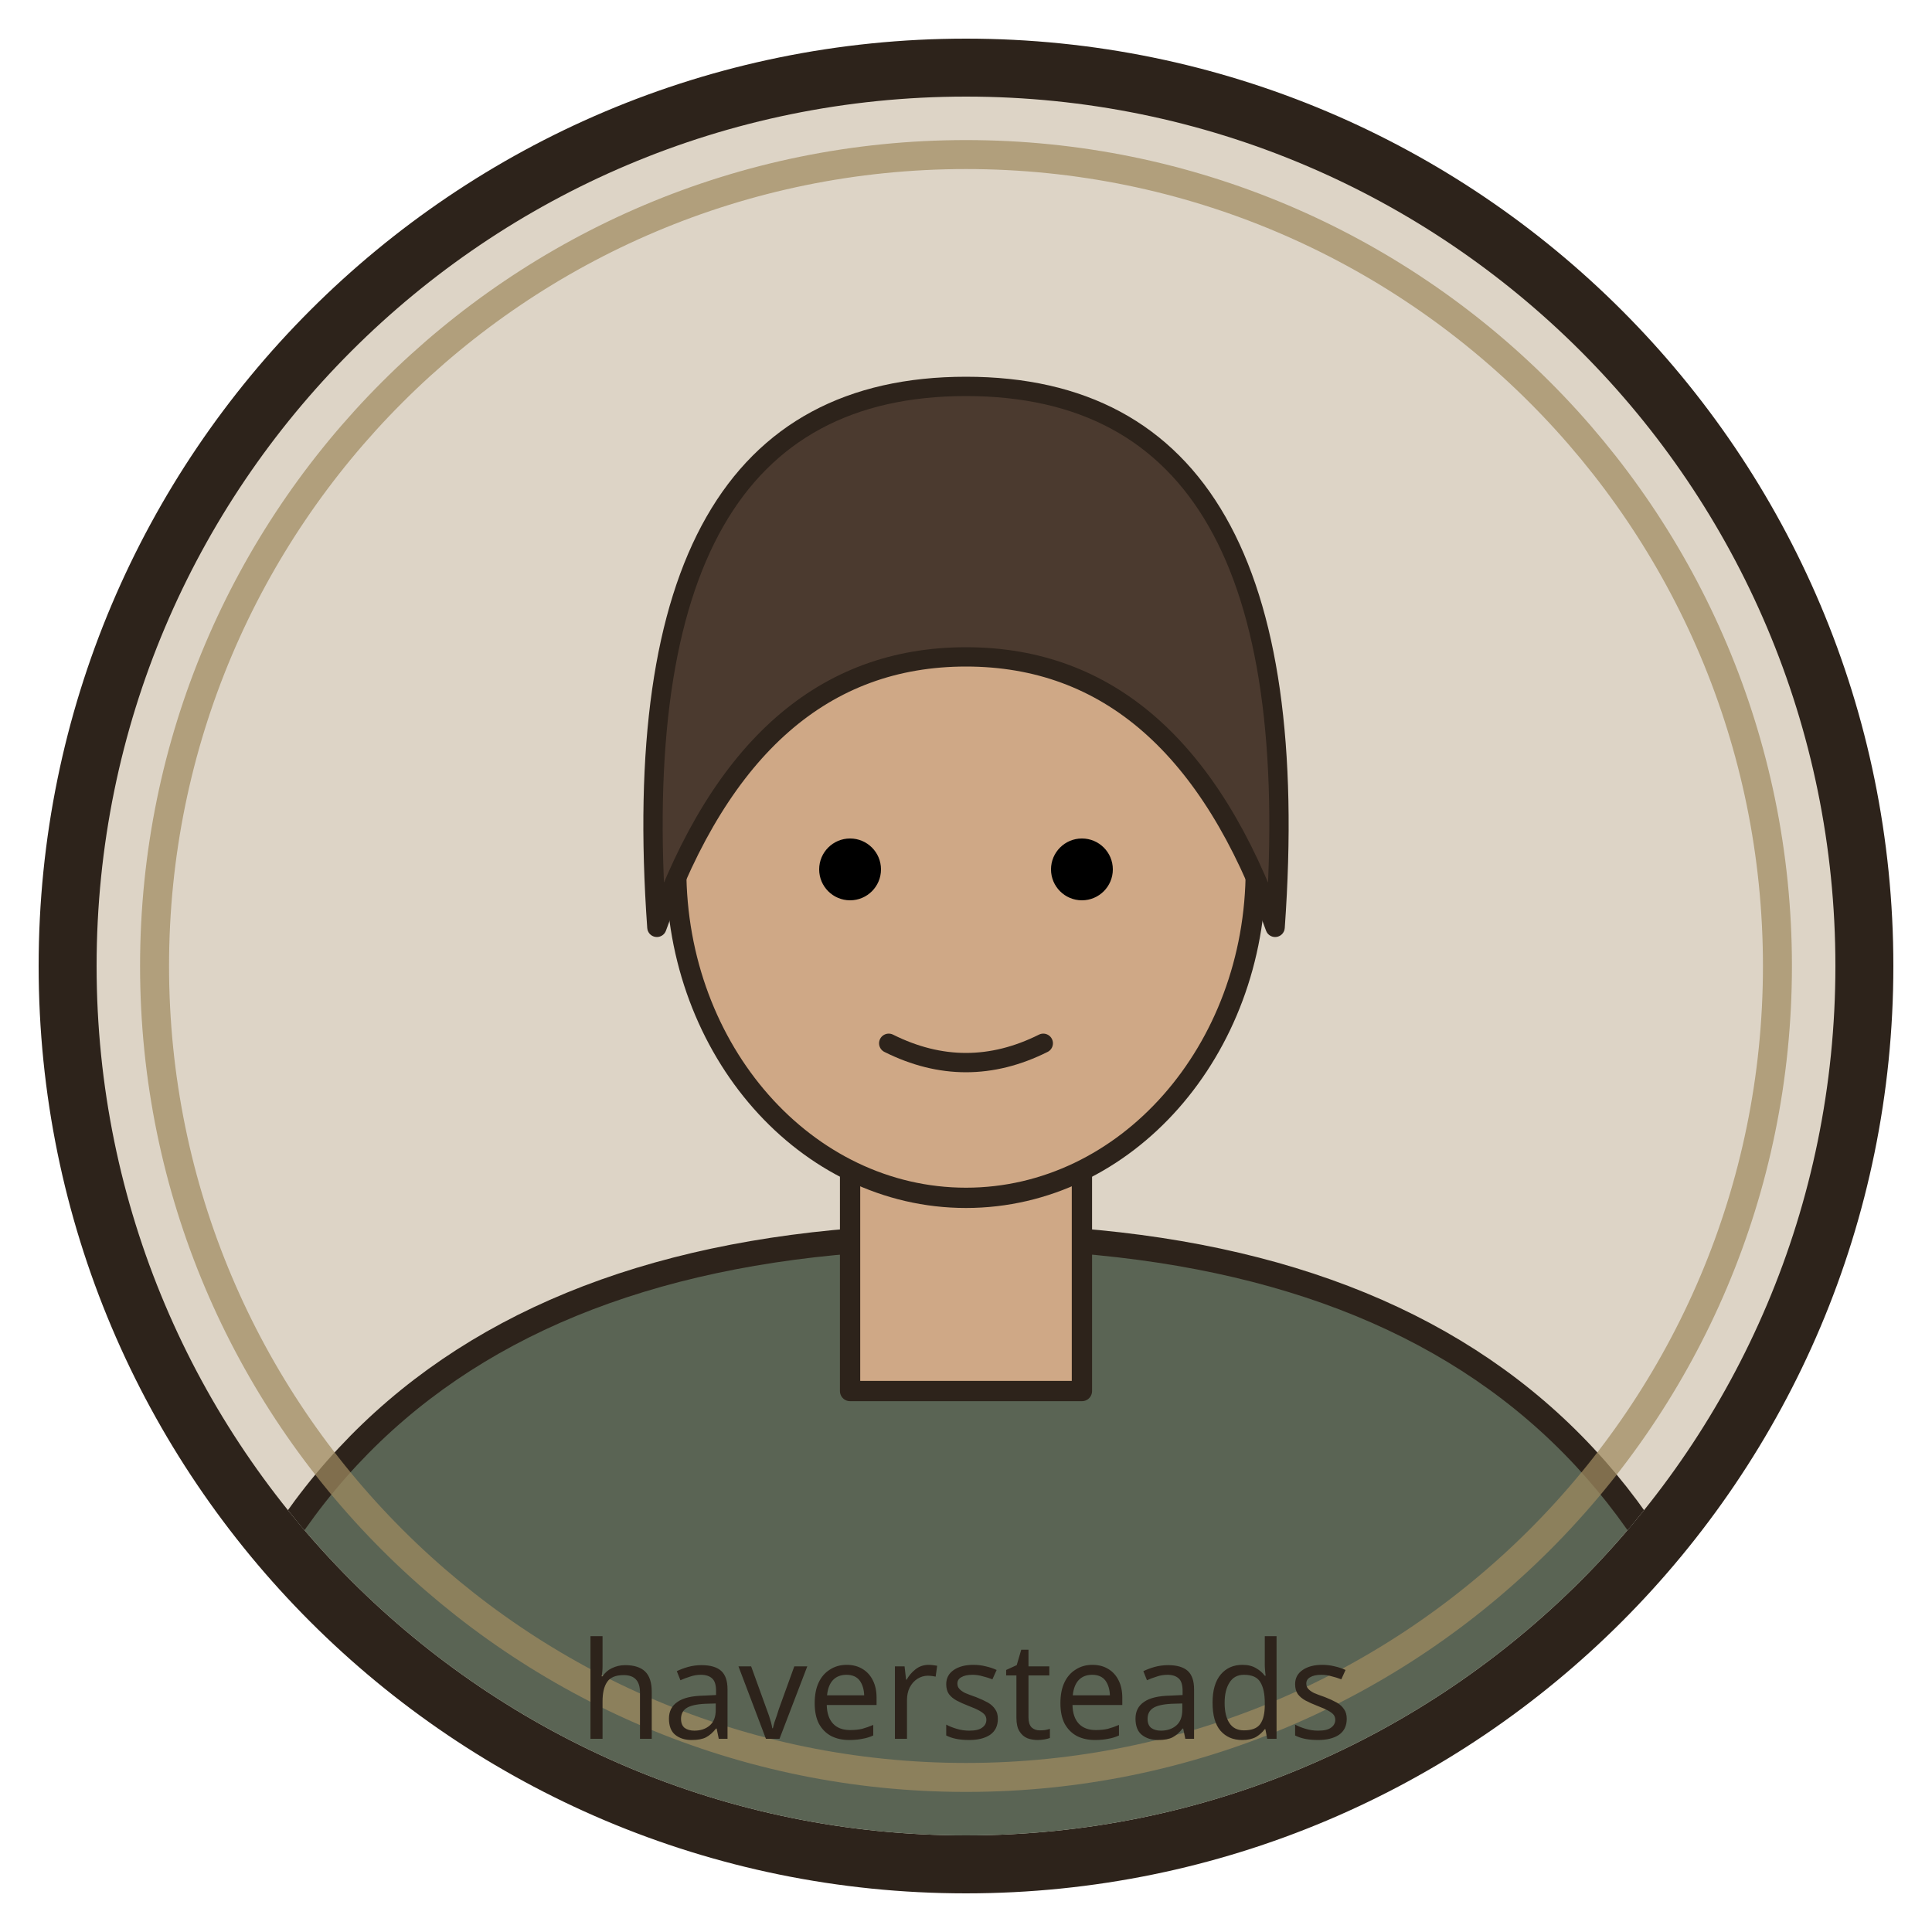
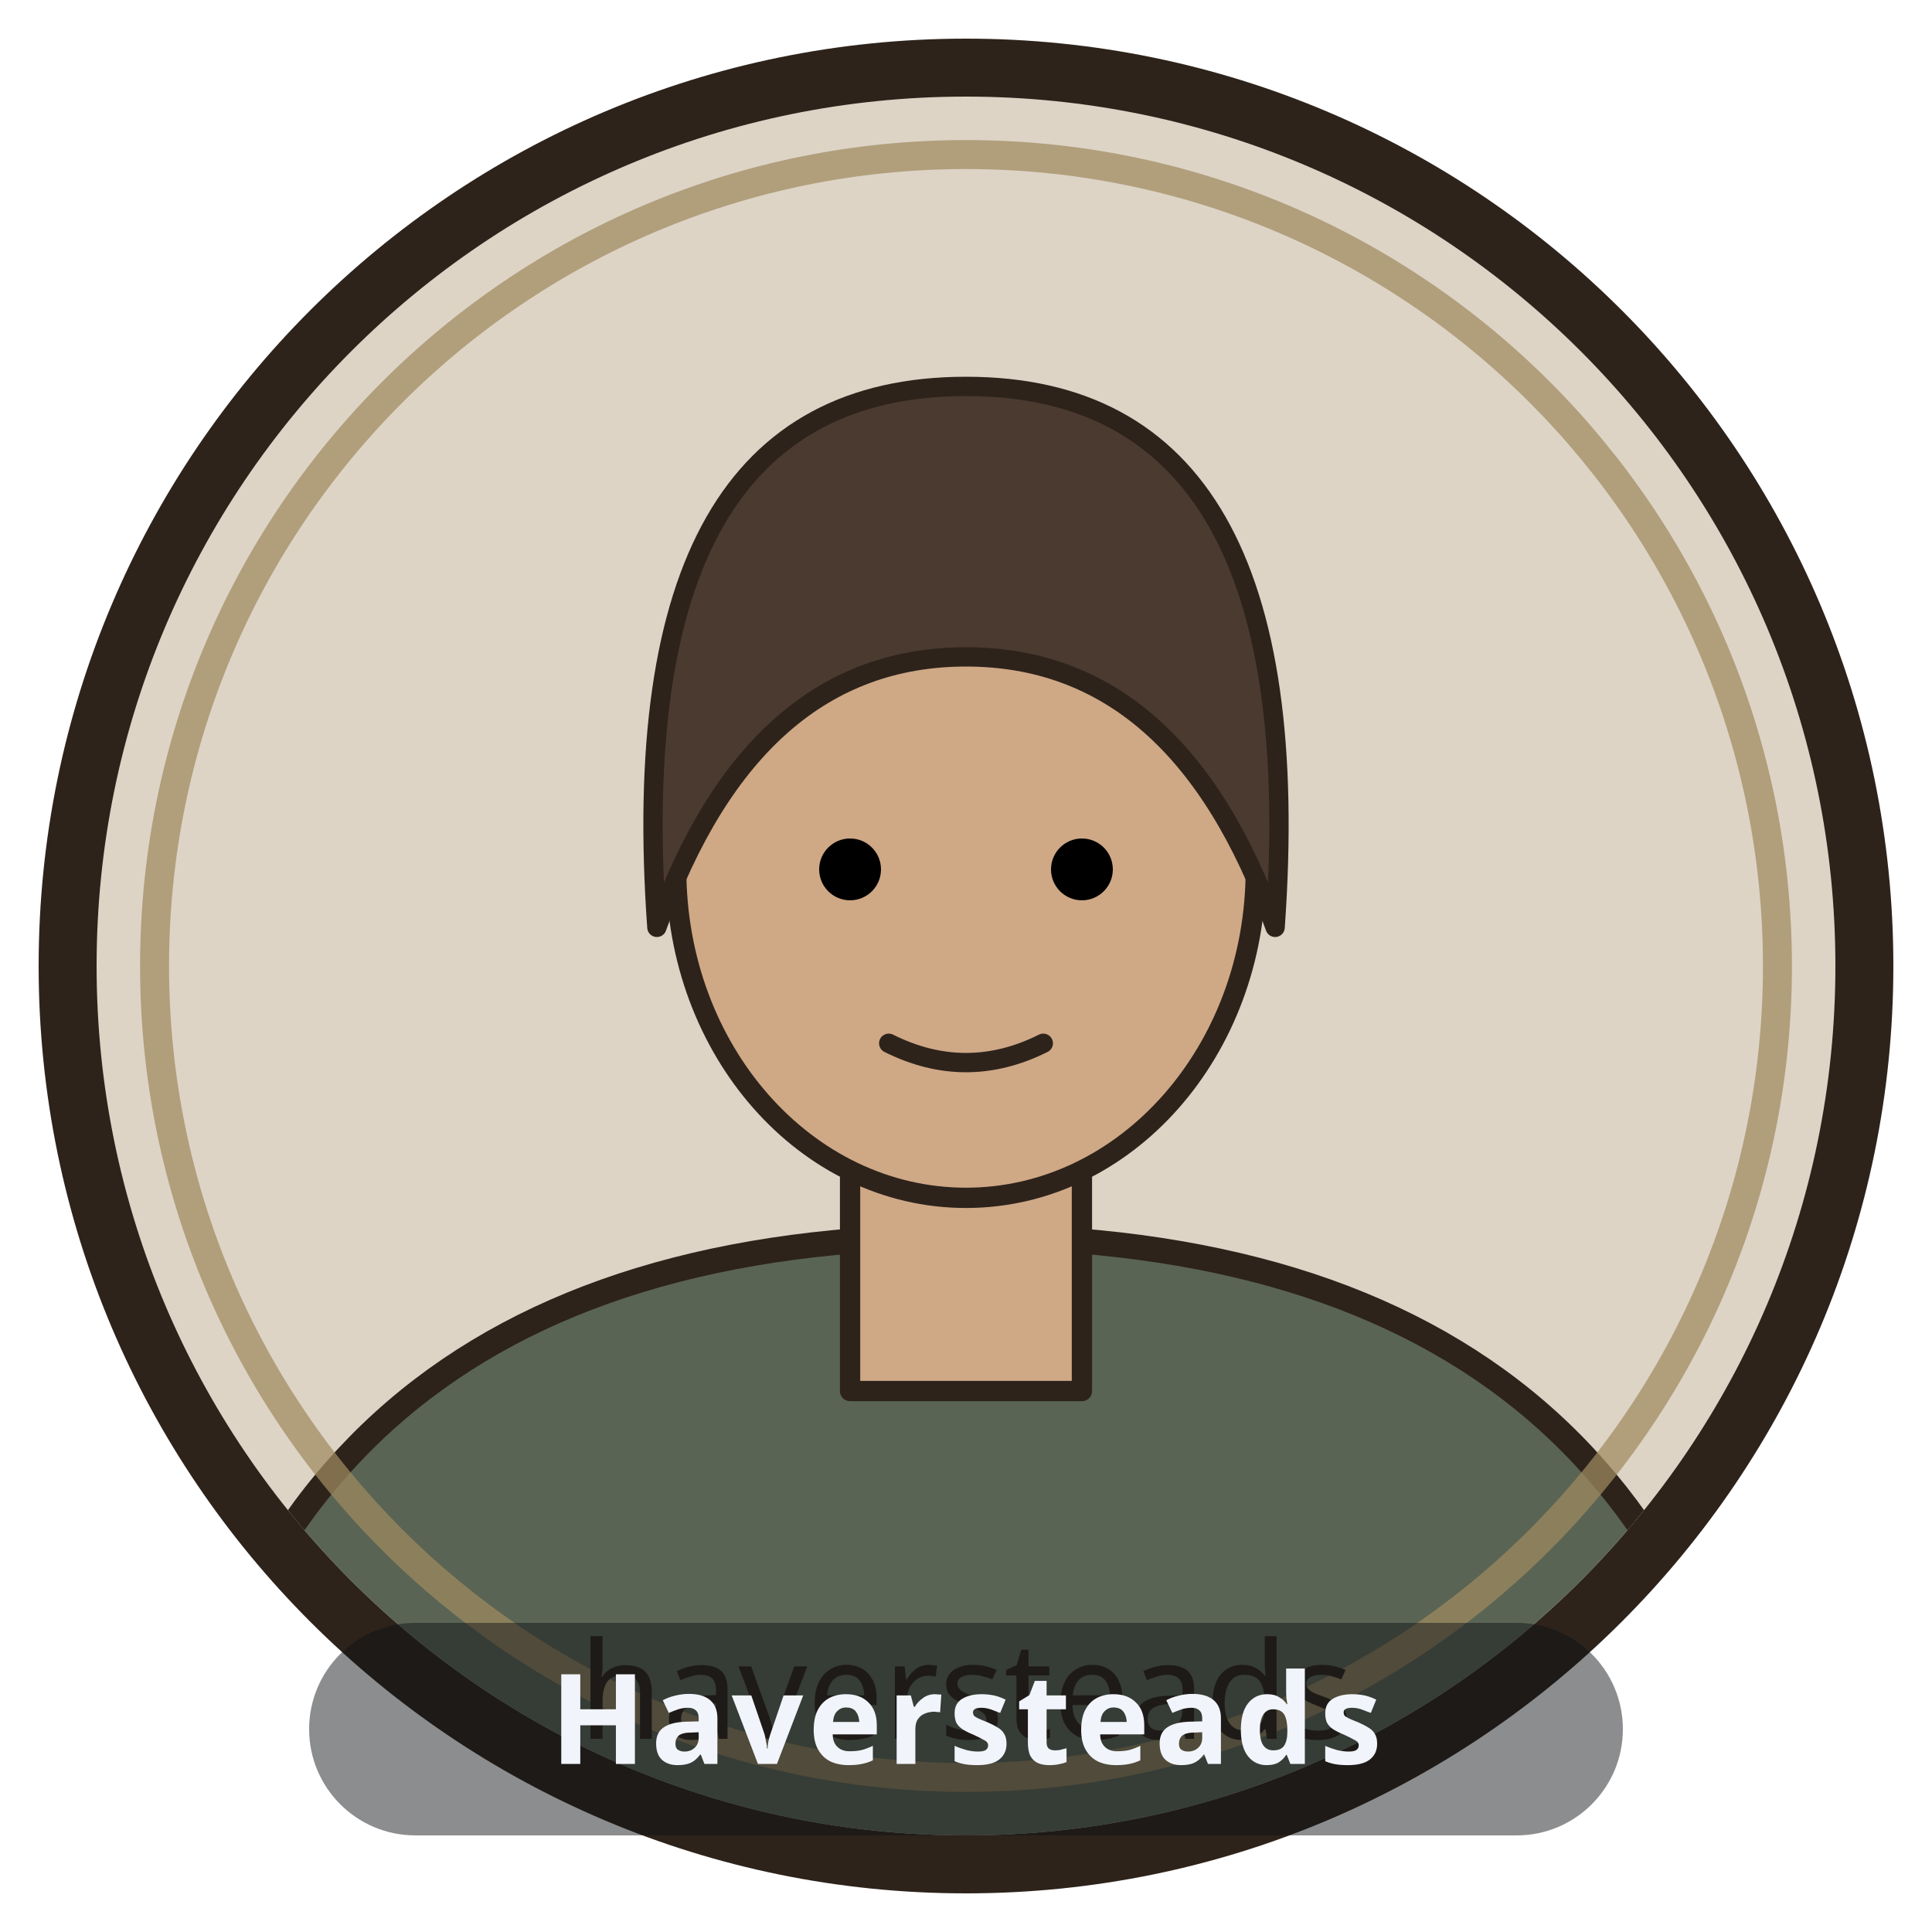
<svg xmlns="http://www.w3.org/2000/svg" viewBox="0 0 100 100">
  <style>
.ring{fill:#ddd4c6;stroke:#2d231b;stroke-width:3;}
.gold{fill:none;stroke:#9f8a60;stroke-width:1.5;opacity:.72;}
.cloak{fill:#5a6454;stroke:#2d231b;stroke-width:1.3;stroke-linejoin:round;}
.skin{fill:#cfa886;stroke:#2d231b;stroke-width:1.05;stroke-linejoin:round;}
.hair{fill:#4b3a2f;stroke:#2d231b;stroke-width:1;stroke-linejoin:round;}
.ln{fill:none;stroke:#2d231b;stroke-width:1;stroke-linecap:round;}
</style>
  <circle class="ring" cx="50" cy="50" r="46.5" />
  <clipPath id="t">
    <circle cx="50" cy="50" r="45" />
  </clipPath>
  <g clip-path="url(#t)">
    <path class="cloak" d="M8,100 q4,-36 42,-36 q38,0 42,36 Z" />
    <rect class="skin" x="44" y="58" width="12" height="14" />
    <ellipse class="skin" cx="50" cy="45" rx="15" ry="17" />
    <path class="hair" d="M34,48 q-2,-28 16,-28 q18,0 16,28 q-5,-14 -16,-14 q-11,0 -16,14 Z" />
    <circle cx="44" cy="45" r="1.6" />
    <circle cx="56" cy="45" r="1.6" />
    <path class="ln" d="M46,54 q4,2 8,0" stroke-width=".92" />
  </g>
  <circle class="gold" cx="50" cy="50" r="42" />
  <text x="50" y="90" text-anchor="middle" font-family="Verdana, sans-serif" font-size="7" fill="#2d231b">haversteads</text>
+   <rect x="16" y="84" width="68" height="11" rx="5.5" fill="#0f1116" fill-opacity="0.48" />
+   <text x="50" y="91.3" text-anchor="middle" font-family="Verdana, sans-serif" font-size="6.5" font-weight="700" letter-spacing="0.25" fill="#f1f4fb">Haversteads</text>
</svg>
